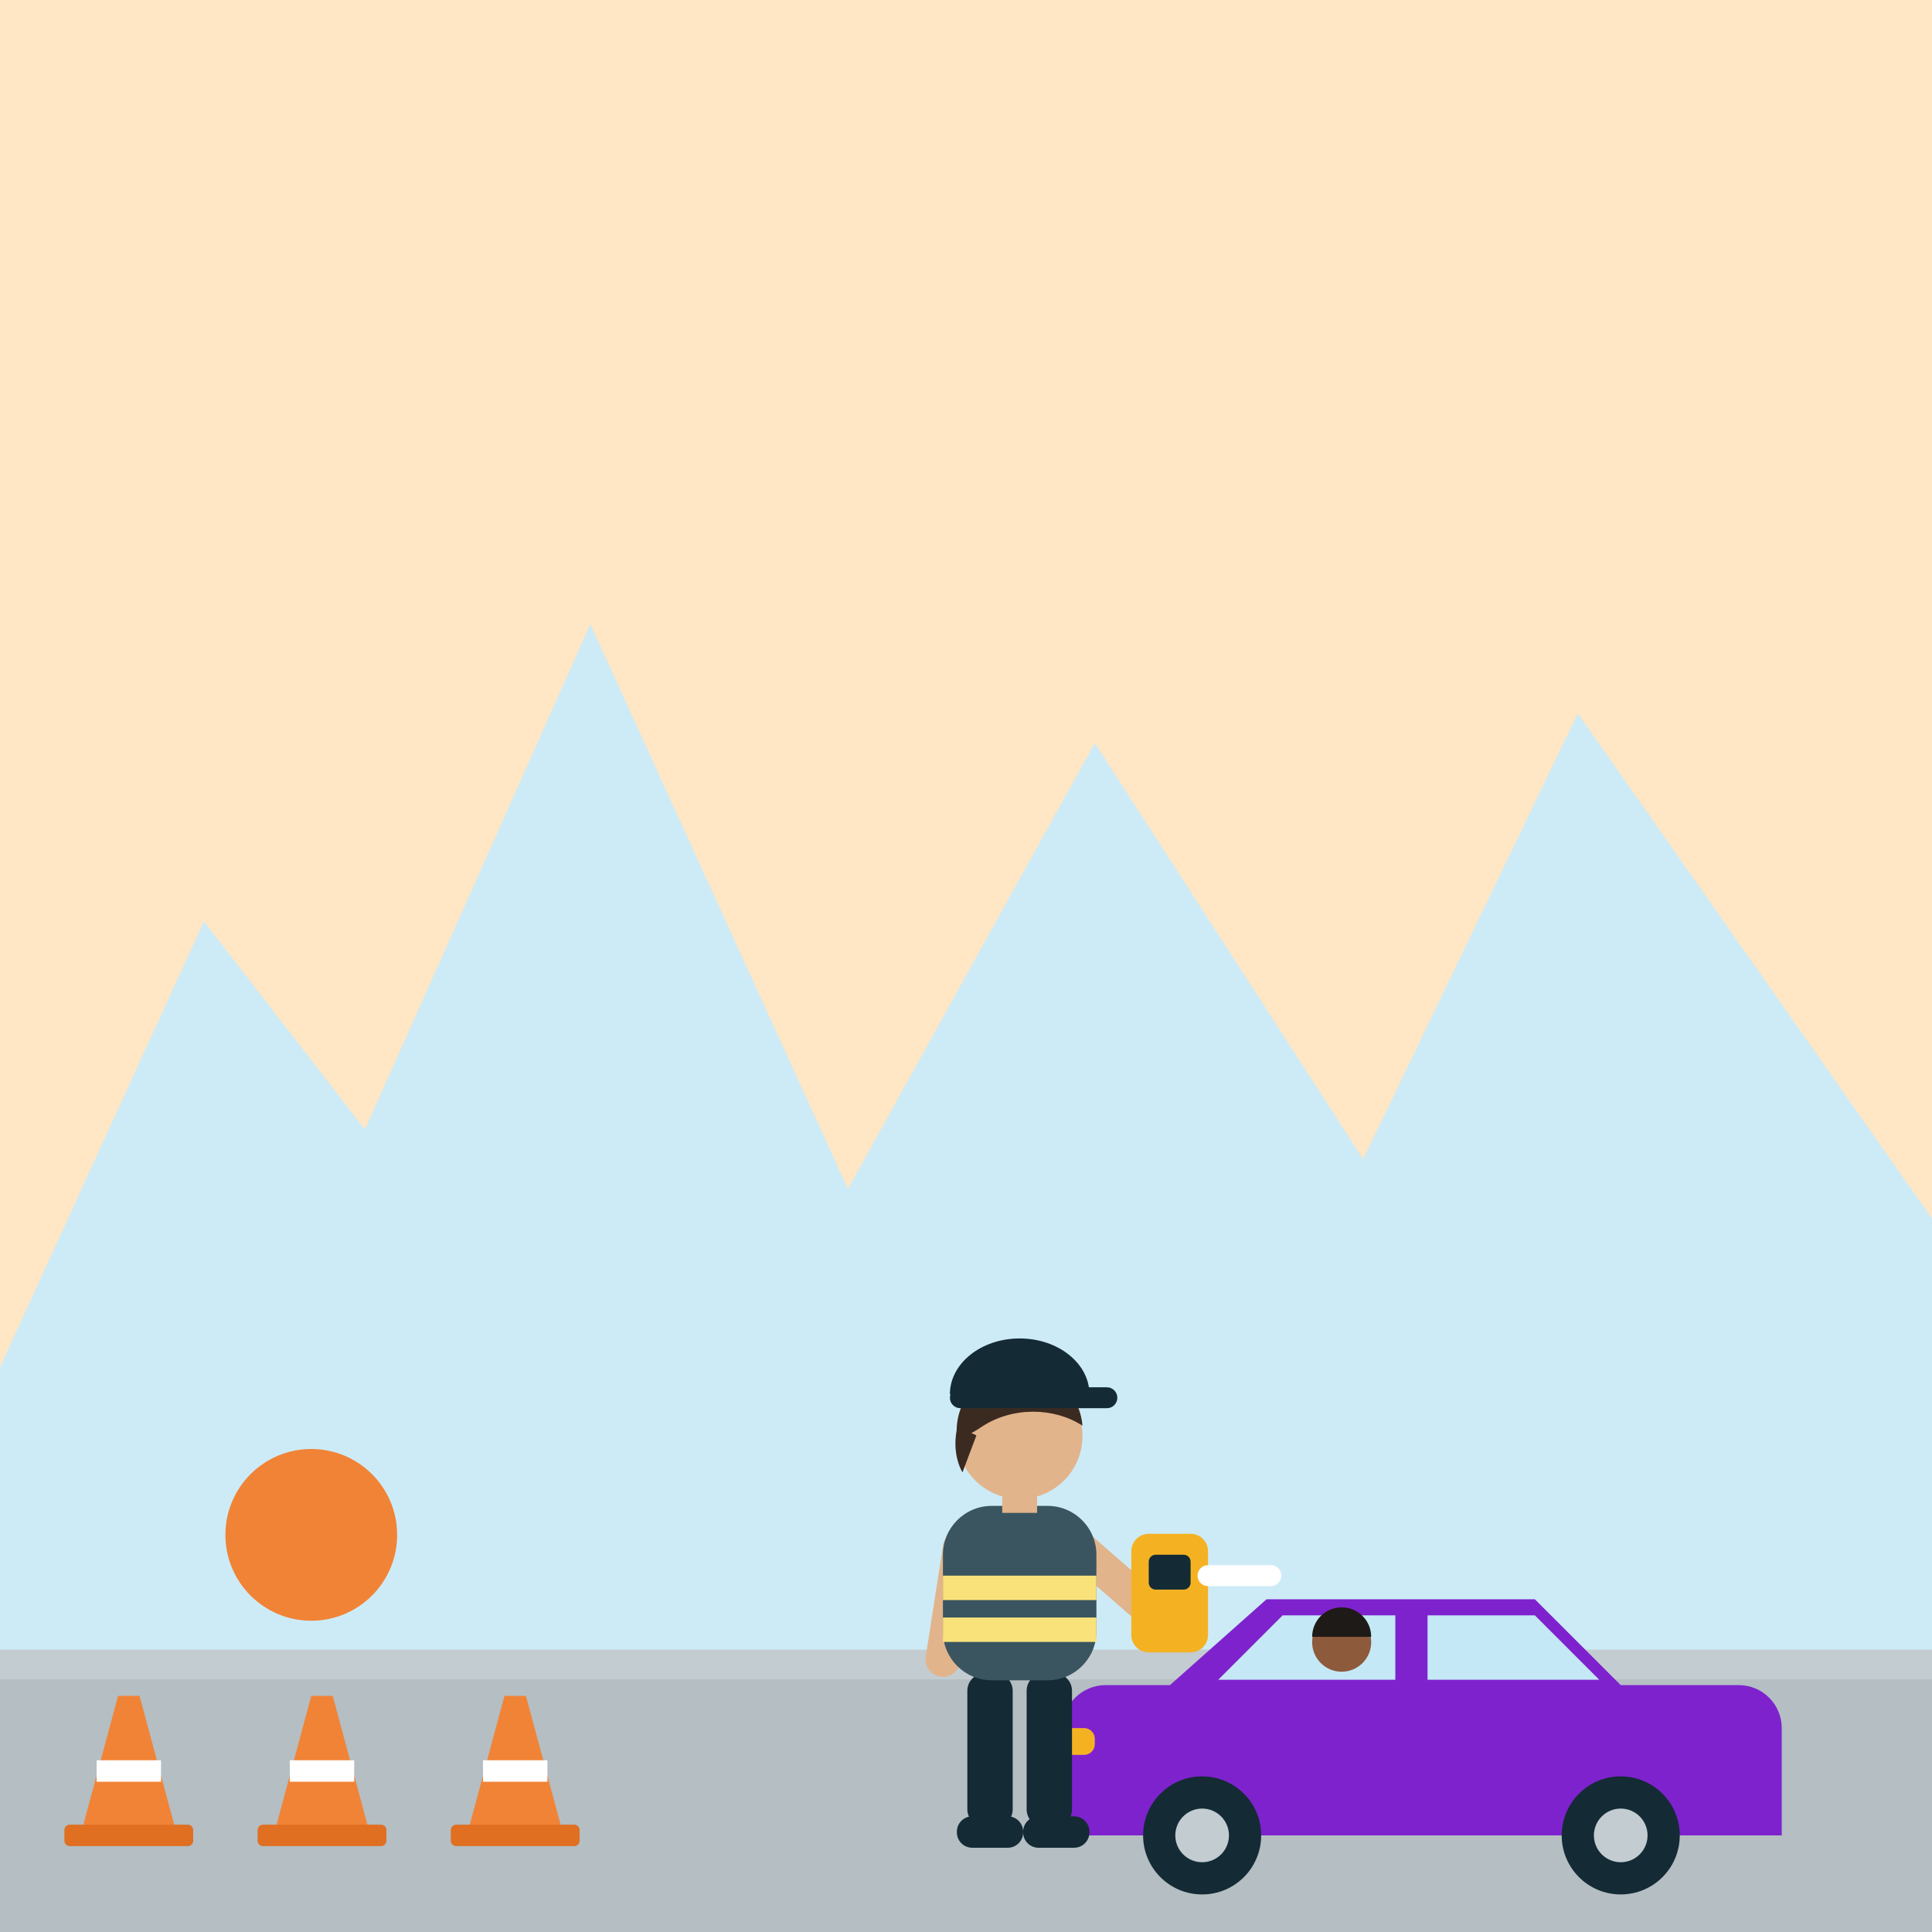
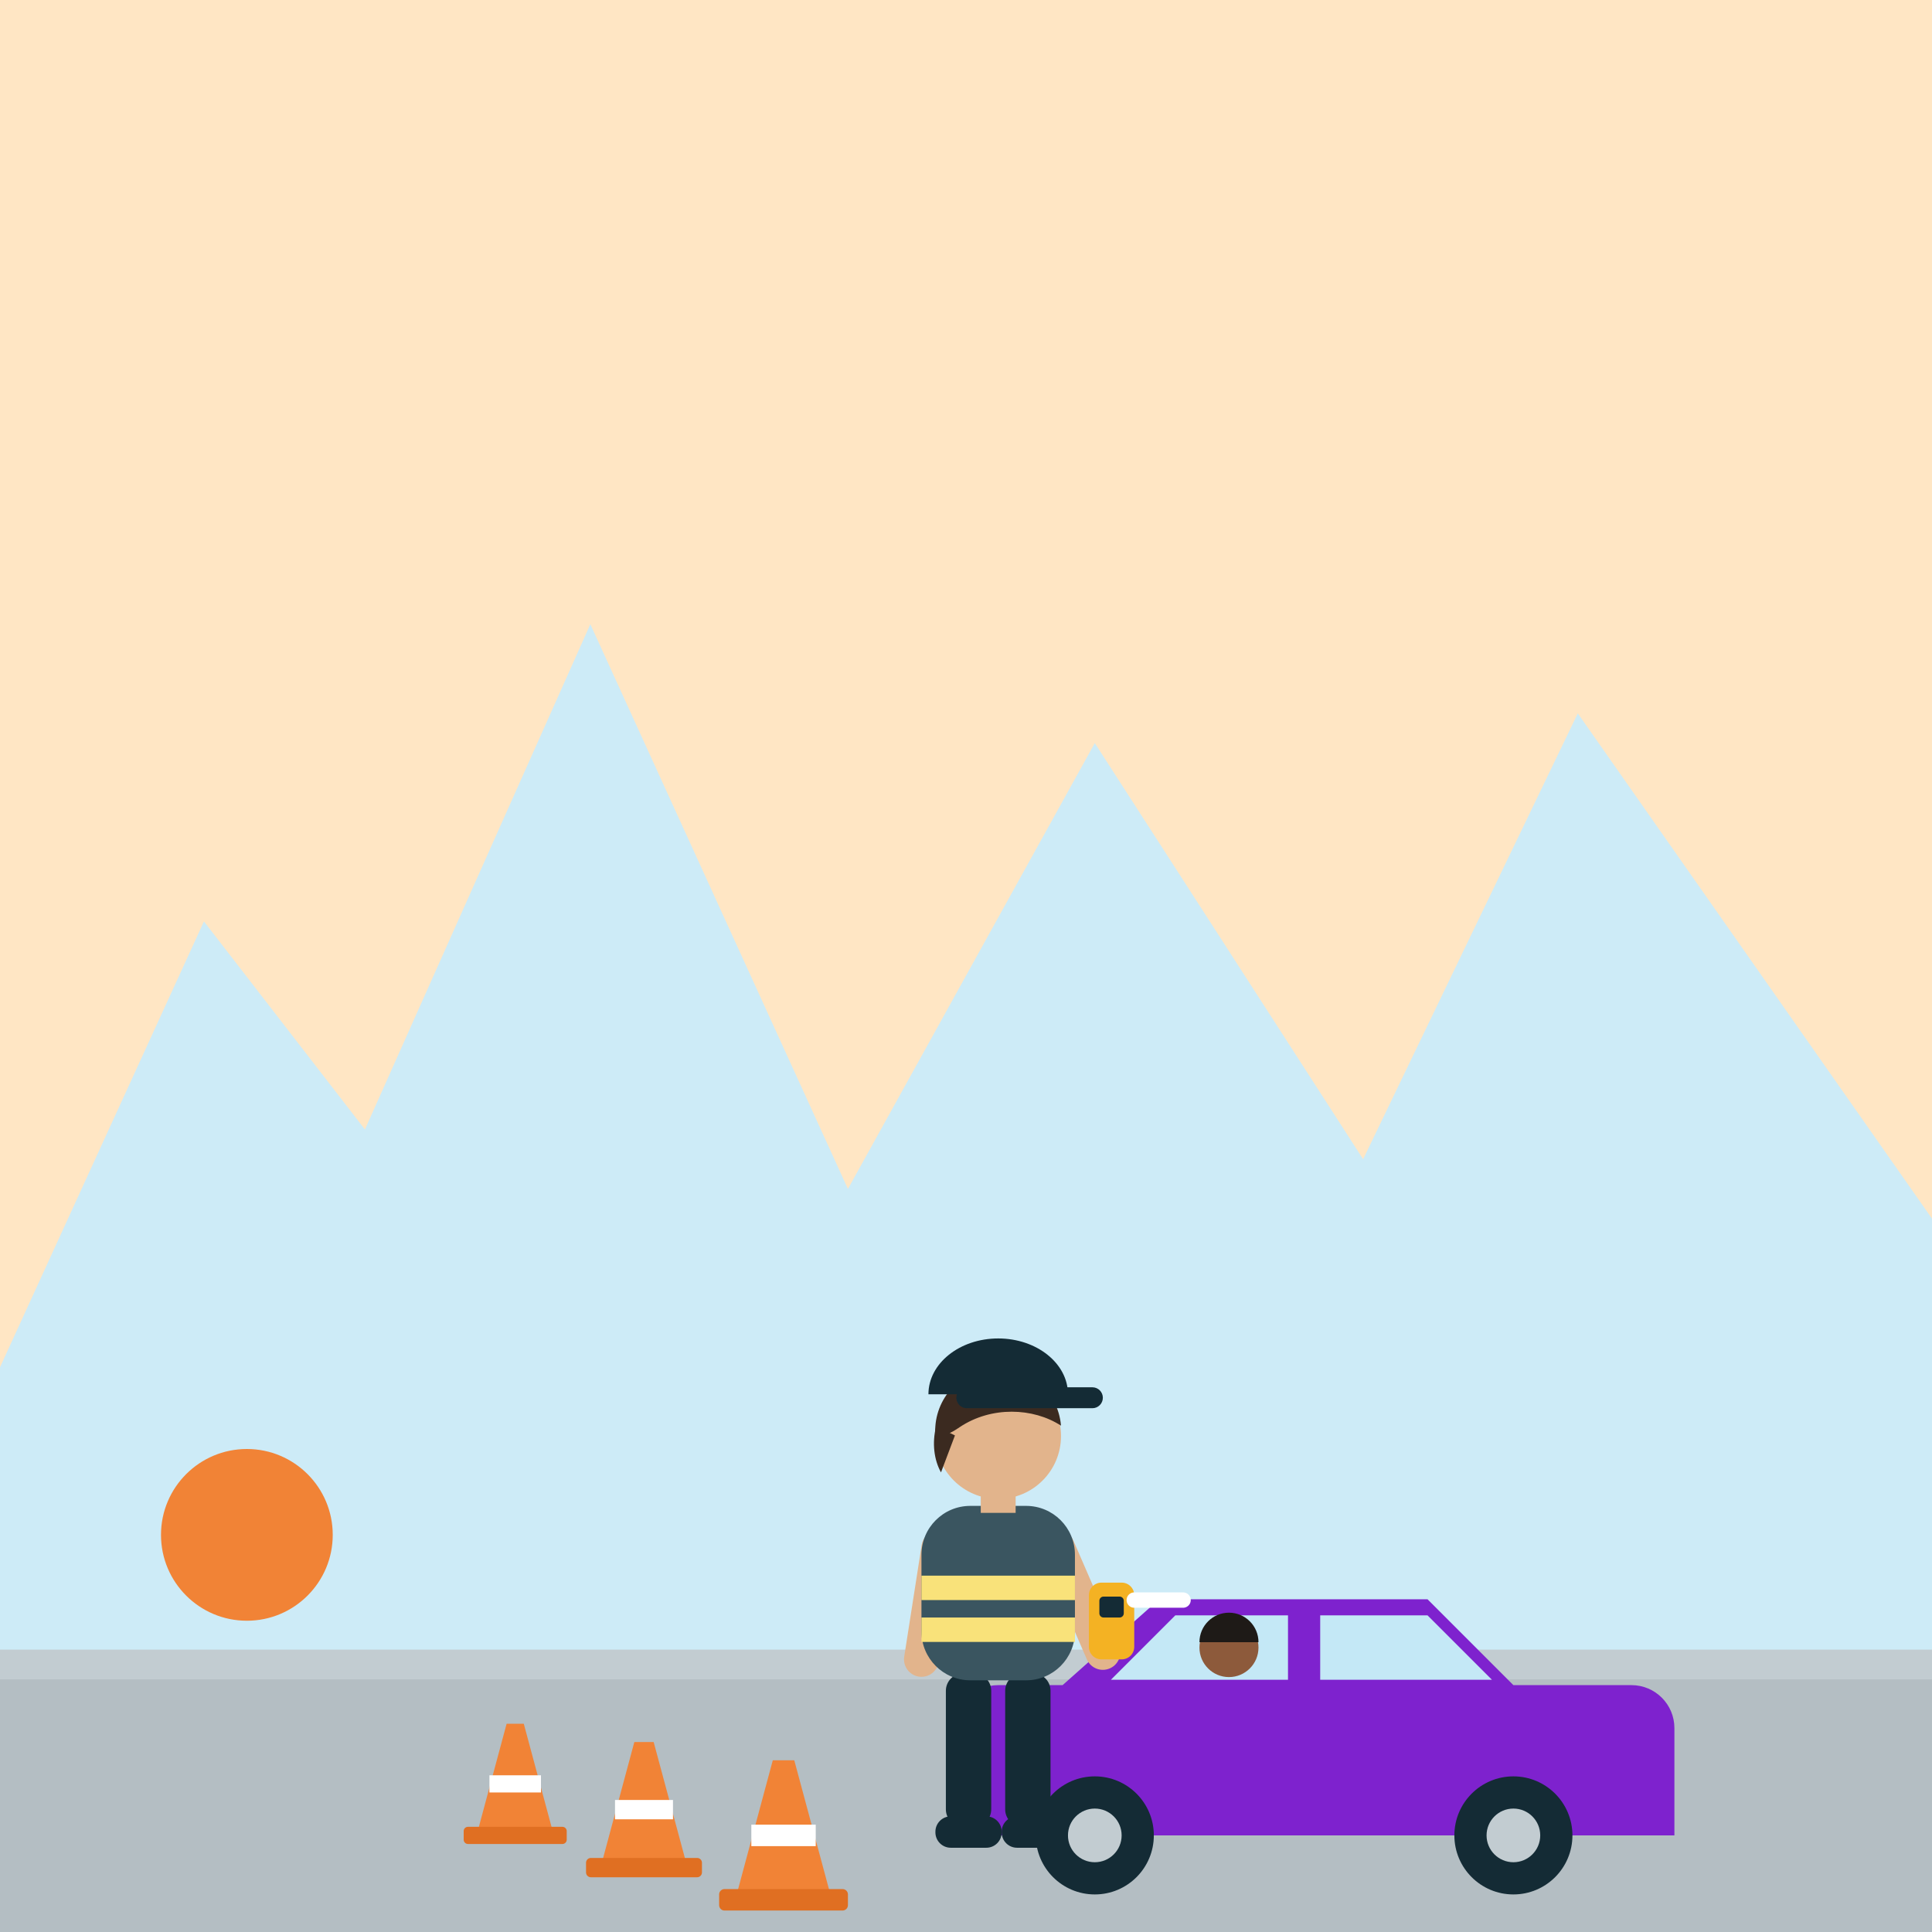
<svg xmlns="http://www.w3.org/2000/svg" width="100%" height="100%" data-sky="#FFE6C4">
  <svg width="100%" height="100%" viewBox="0 0 360 130" preserveAspectRatio="none">
    <rect width="360" height="130" fill="#FFE6C4" />
    <path d="M0 92L38 62l30 14 42-34 48 38 46-30 50 28 40-30 66 34v42H0z" fill="#CDEBF7" />
    <rect y="112" width="360" height="18" fill="#B4BEC3" />
    <path d="M0 112h360" stroke="#C2CCD1" stroke-width="2" />
  </svg>
  <svg width="100%" height="100%" viewBox="0 0 360 130" preserveAspectRatio="xMidYMax meet">
-     <circle cx="58" cy="56" r="16" fill="#F18336" />
-     <path d="M15 112l7-26h4l7 26z" fill="#F18336" />
-     <rect x="18" y="98" width="12" height="4" fill="#FFFFFF" />
-     <rect x="12" y="110" width="24" height="4" rx="1" fill="#E06F22" />
-     <path d="M51 112l7-26h4l7 26z" fill="#F18336" />
-     <rect x="54" y="98" width="12" height="4" fill="#FFFFFF" />
-     <rect x="48" y="110" width="24" height="4" rx="1" fill="#E06F22" />
-     <path d="M87 112l7-26h4l7 26z" fill="#F18336" />
-     <rect x="90" y="98" width="12" height="4" fill="#FFFFFF" />
-     <rect x="84" y="110" width="24" height="4" rx="1" fill="#E06F22" />
-     <g transform="translate(528 0) scale(-1 1)">
-       <path d="M196 112v-20a8 8 0 0 1 8-8h22l16-16h50l18 16h12a8 8 0 0 1 8 8v20z" fill="#7E22CE" />
-       <path d="M230 83l12-12h20v12z" fill="#C4E8F6" />
-       <path d="M268 83v-12h21l12 12z" fill="#C4E8F6" />
-       <rect x="324" y="92" width="6" height="5" rx="2" fill="#F4B223" />
-       <circle cx="226" cy="112" r="11" fill="#142B35" />
-       <circle cx="226" cy="112" r="5.0" fill="#C2CCD1" />
-       <circle cx="304" cy="112" r="11" fill="#142B35" />
-       <circle cx="304" cy="112" r="5.0" fill="#C2CCD1" />
+     <circle cx="46" cy="56" r="16" fill="#F18336" />
+     <g transform="translate(96 112) scale(0.8)">
+       <path d="M-9 0l7-26h4l7 26z" fill="#F18336" />
+       <rect x="-6" y="-14" width="12" height="4" fill="#FFFFFF" />
+       <rect x="-12" y="-2" width="24" height="4" rx="1" fill="#E06F22" />
    </g>
-     <circle cx="250" cy="76" r="5.5" fill="#8D5A3B" />
-     <path d="M244.5 75a5.5 5.5 0 0 1 11 0z" fill="#1E1A17" />
-     <g transform="translate(190 113) scale(1.3)">
+     <g transform="translate(120 118) scale(0.9)">
+       <path d="M-9 0l7-26h4l7 26z" fill="#F18336" />
+       <rect x="-6" y="-14" width="12" height="4" fill="#FFFFFF" />
+       <rect x="-12" y="-2" width="24" height="4" rx="1" fill="#E06F22" />
+     </g>
+     <g transform="translate(146 124) scale(1)">
+       <path d="M-9 0l7-26h4l7 26z" fill="#F18336" />
+       <rect x="-6" y="-14" width="12" height="4" fill="#FFFFFF" />
+       <rect x="-12" y="-2" width="24" height="4" rx="1" fill="#E06F22" />
+     </g>
+     <g transform="translate(488 0) scale(-1 1)">
+       <path d="M176 112v-20a8 8 0 0 1 8-8h22l16-16h50l18 16h12a8 8 0 0 1 8 8v20z" fill="#7E22CE" />
+       <path d="M210 83l12-12h20v12z" fill="#C4E8F6" />
+       <path d="M248 83v-12h21l12 12z" fill="#C4E8F6" />
+       <rect x="304" y="92" width="6" height="5" rx="2" fill="#F4B223" />
+       <circle cx="206" cy="112" r="11" fill="#142B35" />
+       <circle cx="206" cy="112" r="5.0" fill="#C2CCD1" />
+       <circle cx="284" cy="112" r="11" fill="#142B35" />
+       <circle cx="284" cy="112" r="5.0" fill="#C2CCD1" />
+     </g>
+     <circle cx="229" cy="77" r="5.5" fill="#8D5A3B" />
+     <path d="M223.5 76a5.5 5.5 0 0 1 11 0z" fill="#1E1A17" />
+     <g transform="translate(186 113) scale(1.3)">
      <rect x="-7.5" y="-24" width="6.5" height="22" rx="2.5" fill="#142B35" />
      <rect x="1" y="-24" width="6.5" height="22" rx="2.5" fill="#142B35" />
      <rect x="-9" y="-3.5" width="9.5" height="4.5" rx="2.2" fill="#142B35" />
      <rect x="0.5" y="-3.5" width="9.5" height="4.5" rx="2.2" fill="#142B35" />
      <path d="M-8.5 -42L-11 -26" stroke="#E2B48C" stroke-width="5" stroke-linecap="round" />
-       <path d="M8.5 -42L20 -32" stroke="#E2B48C" stroke-width="5" stroke-linecap="round" />
+       <path d="M8.5 -42L15 -27" stroke="#E2B48C" stroke-width="5" stroke-linecap="round" />
      <rect x="-11" y="-48" width="22" height="25" rx="7" fill="#3A5560" />
      <rect x="-2.5" y="-53" width="5" height="6" fill="#E2B48C" />
      <circle cx="0" cy="-58" r="9" fill="#E2B48C" />
      <path d="M-9 -58a9 9 0 0 1 18-1.5c-4-2.6-10-2.8-14.5.2-1.3.9-2.4 1.4-3.5 1.3z" fill="#3B2A20" />
      <path d="M-8.9 -59.4c-.6 2.4-.3 4.8.7 6.6l2-5.3z" fill="#3B2A20" />
      <rect x="-11" y="-38" width="22" height="3.5" fill="#F9E27A" />
      <rect x="-11" y="-32" width="22" height="3.5" fill="#F9E27A" />
      <path d="M-10 -64a10 8 0 0 1 20 0z" fill="#142B35" />
-       <rect x="-10" y="-65" width="24" height="3" rx="1.5" fill="#142B35" />
-       <rect x="16" y="-44" width="11" height="17" rx="2.5" fill="#F4B223" />
-       <rect x="18.5" y="-41" width="6" height="5" rx="1" fill="#142B35" />
-       <path d="M27 -38h9" stroke="#FFFFFF" stroke-width="3" stroke-linecap="round" />
+       <rect x="-6" y="-65" width="21" height="3" rx="1.5" fill="#142B35" />
+       <rect x="13" y="-37" width="6.5" height="11" rx="1.8" fill="#F4B223" />
+       <rect x="14.5" y="-35" width="3.5" height="3" rx=".6" fill="#142B35" />
+       <path d="M19.5 -34.5h7" stroke="#FFFFFF" stroke-width="2.2" stroke-linecap="round" />
    </g>
  </svg>
</svg>
